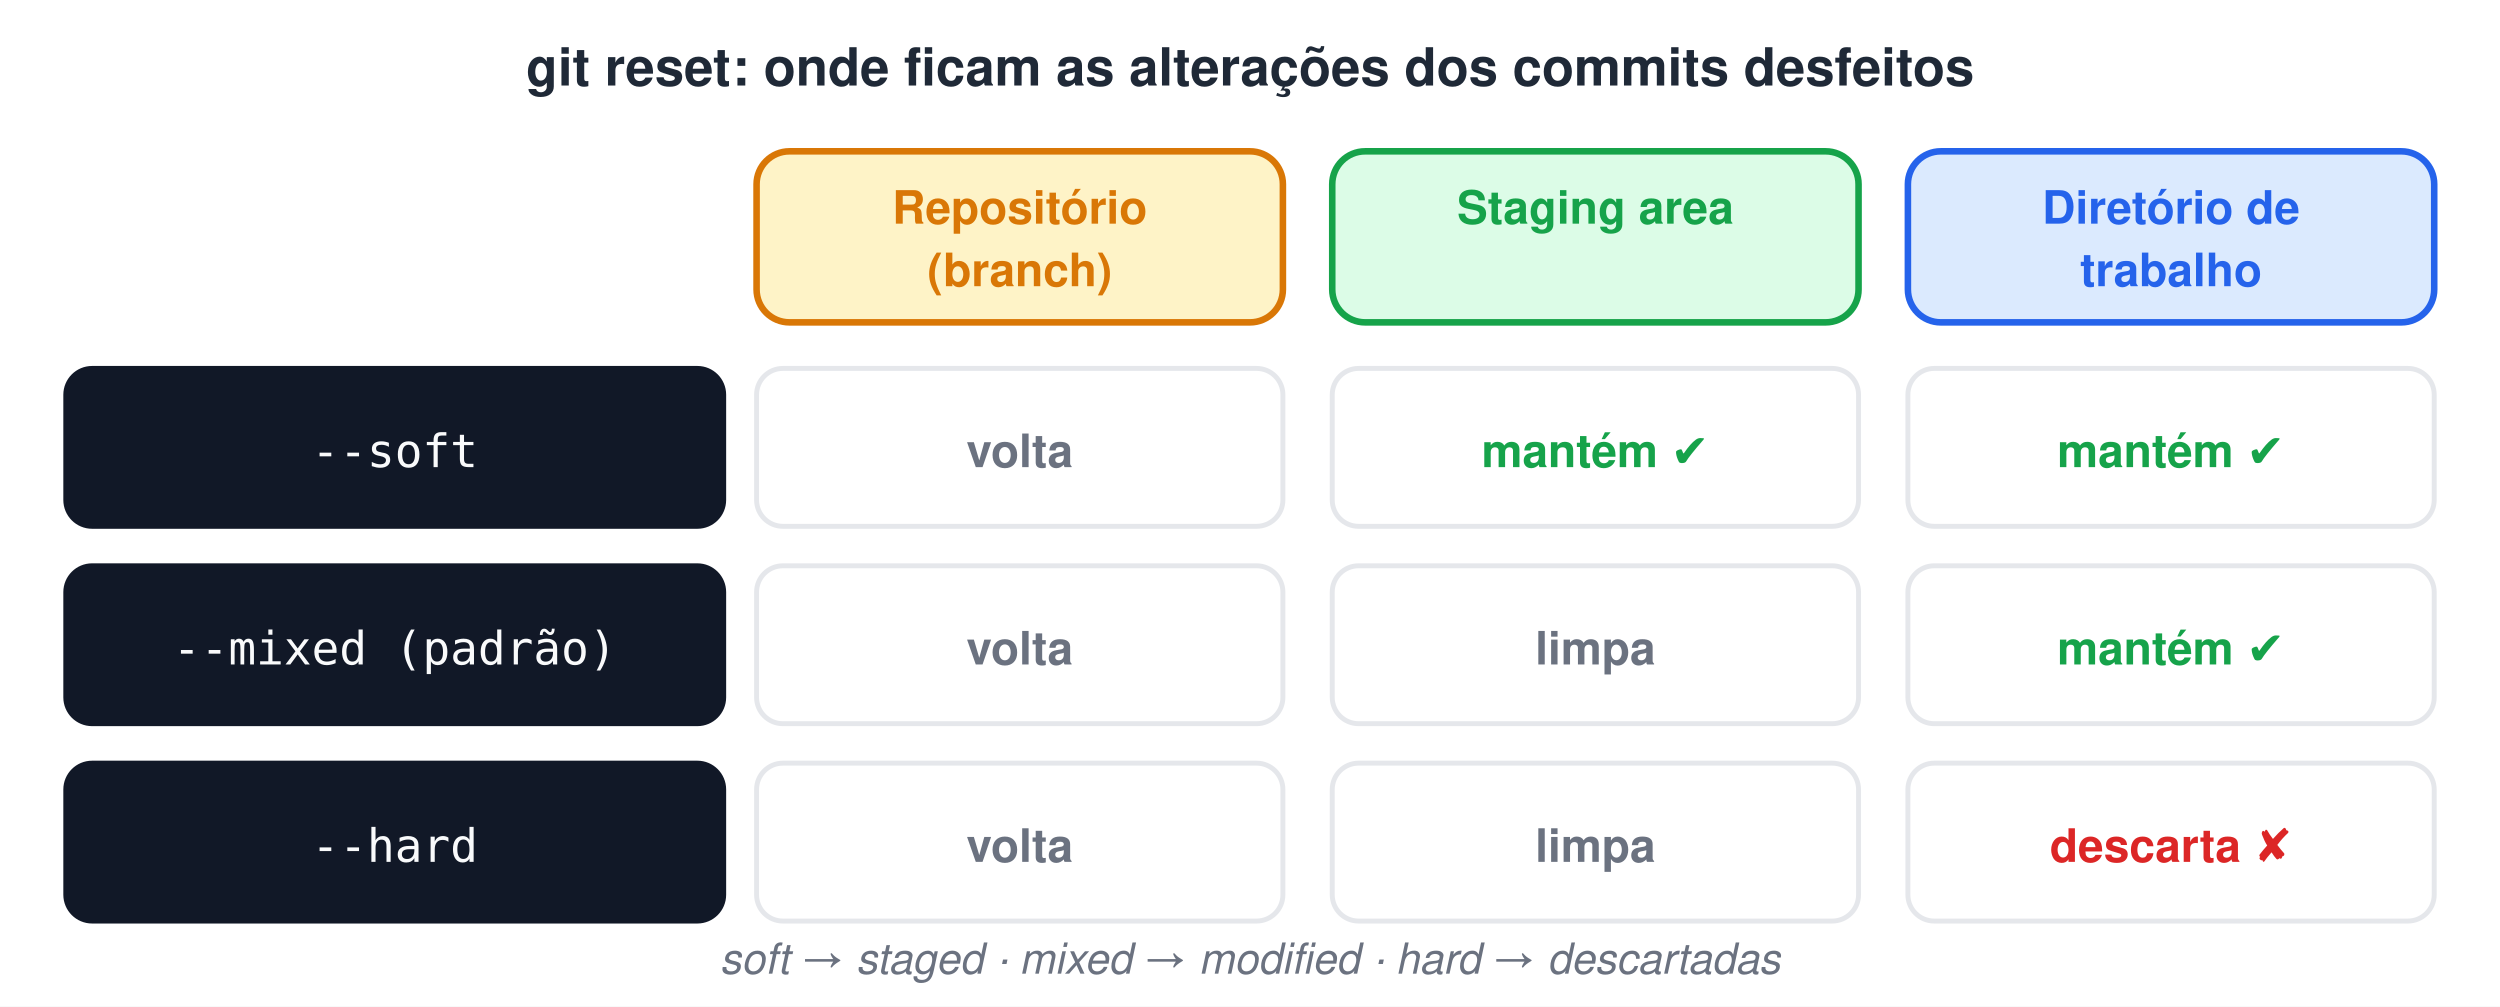
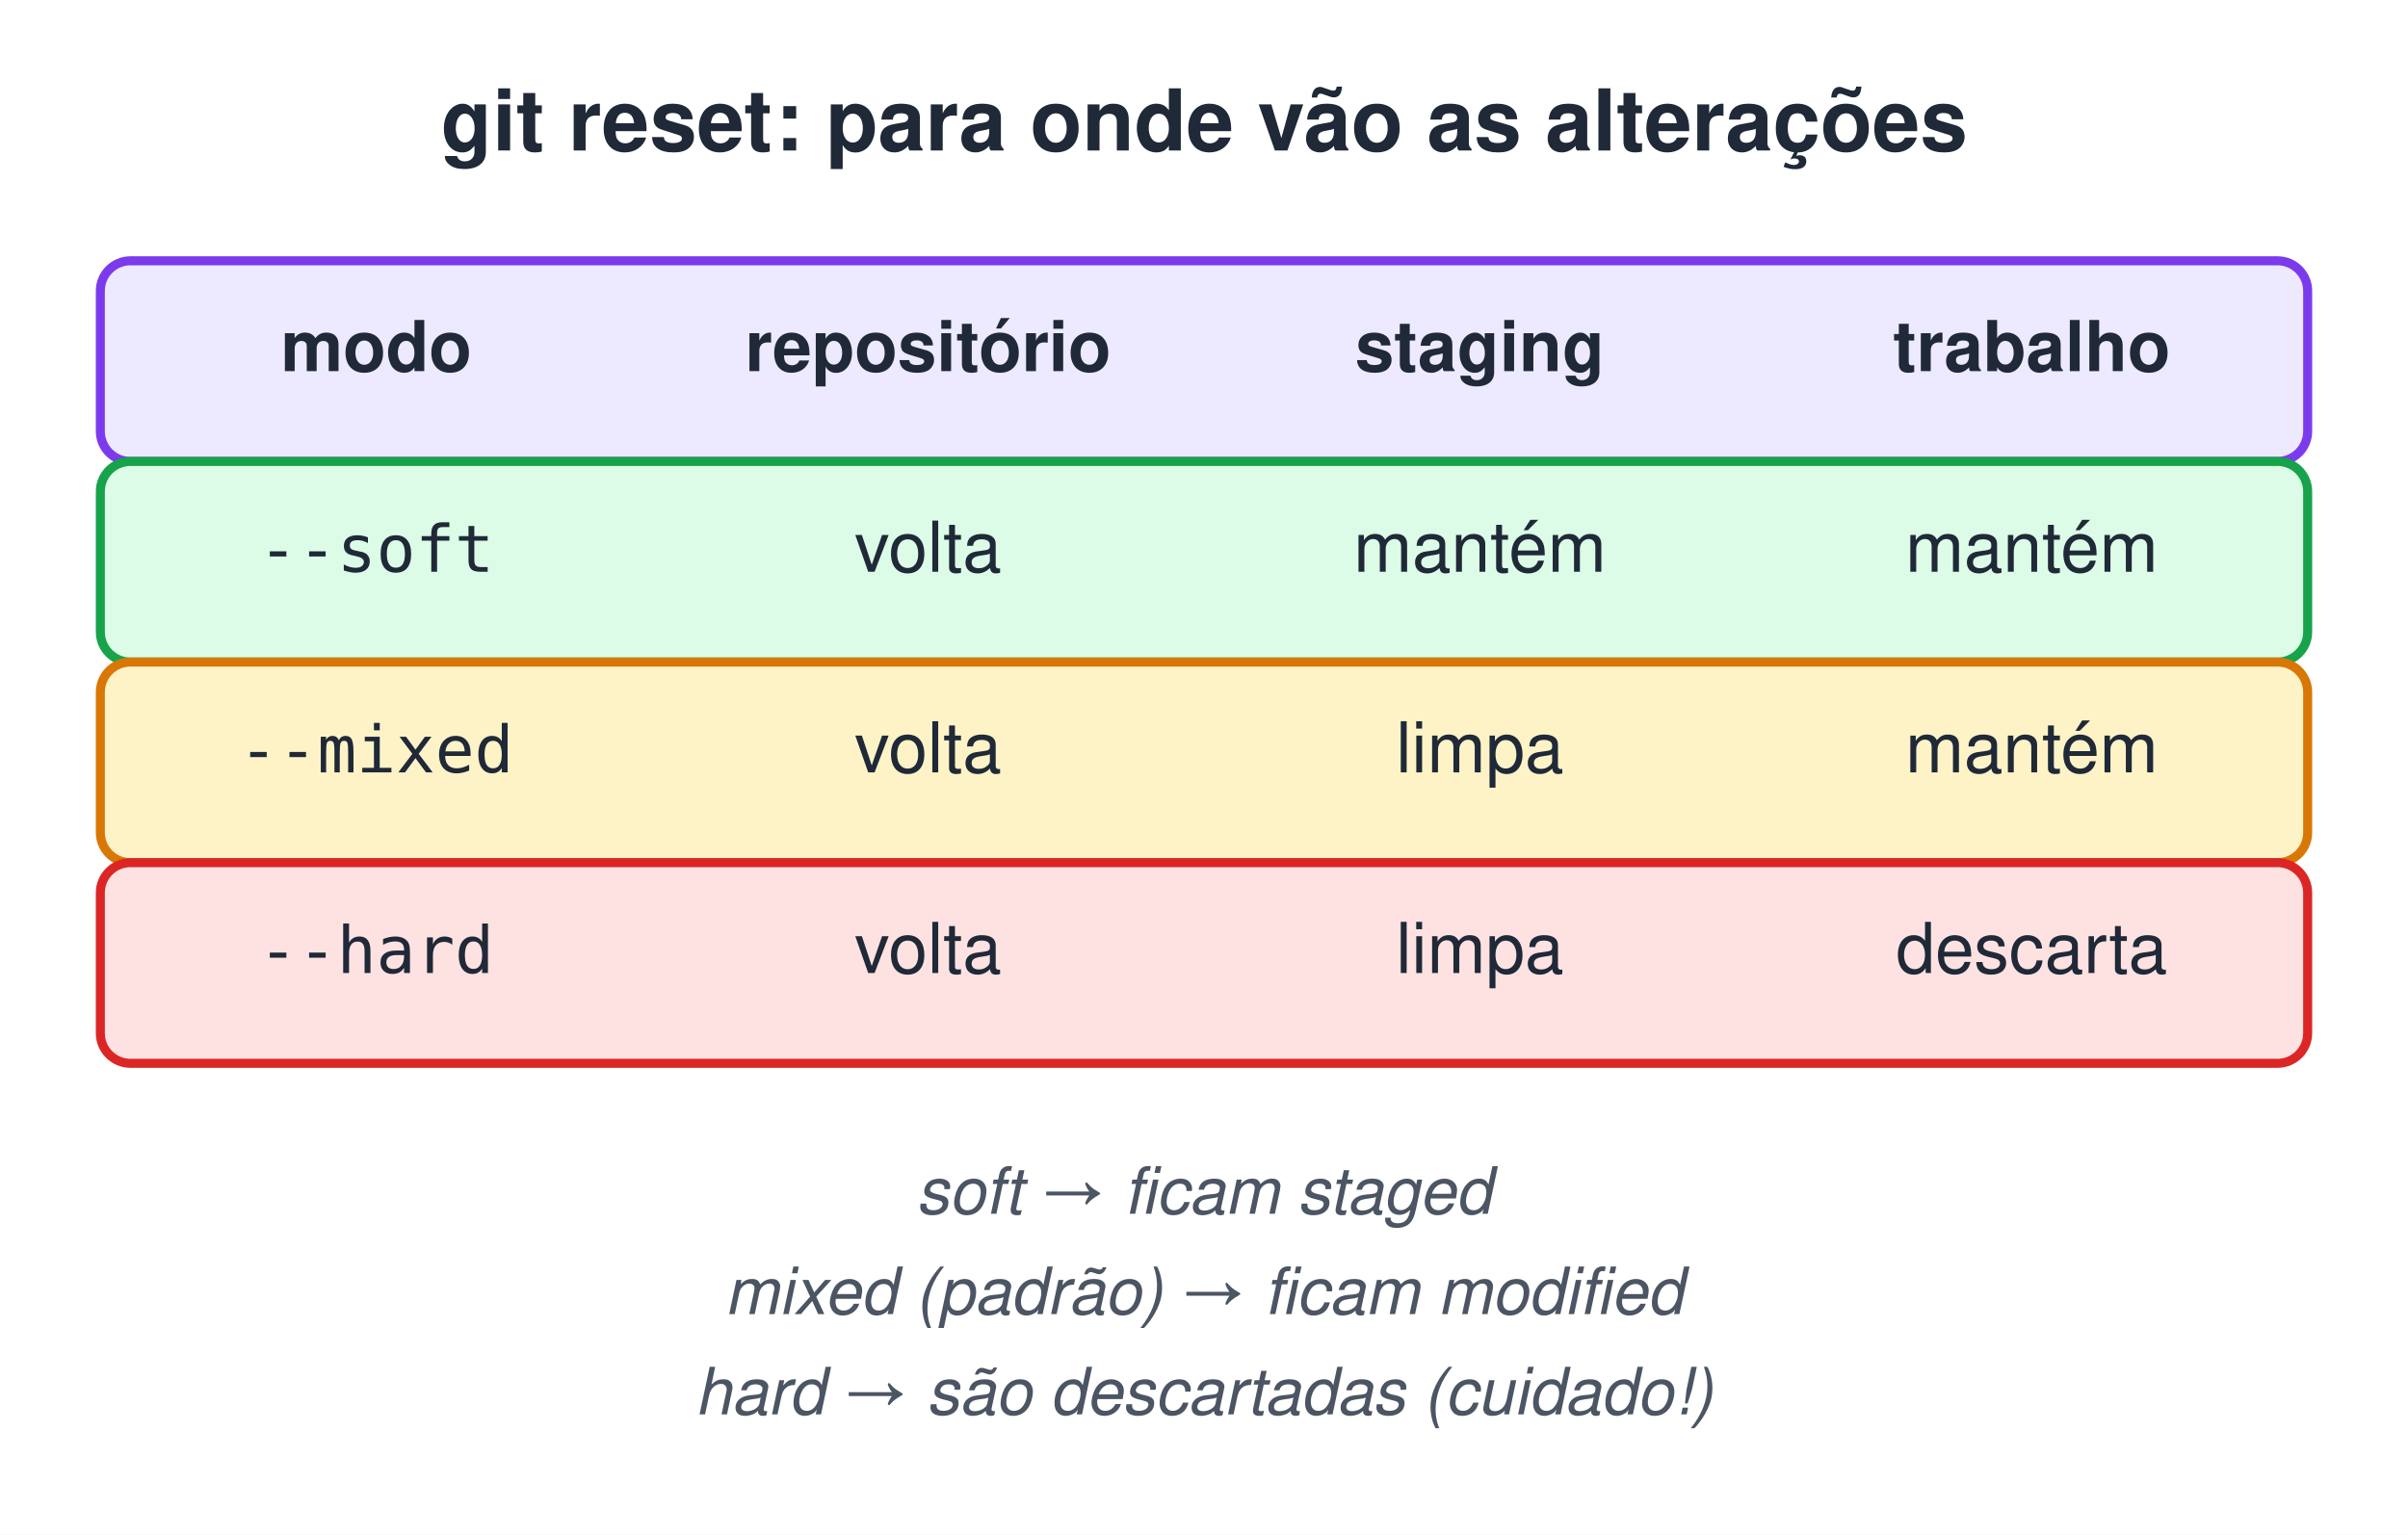
- <svg xmlns="http://www.w3.org/2000/svg" width="760" height="306" viewBox="0 0 760 306">
-   <style>text{font-family:Helvetica, Arial, 'DejaVu Sans', sans-serif}.m{font-family:Menlo, Consolas, 'DejaVu Sans Mono', monospace}</style>
-   <rect width="100%" height="100%" fill="#ffffff" />
-   <text x="380" y="26" font-size="16" font-weight="bold" fill="#1F2937" text-anchor="middle">git reset: onde ficam as alterações dos commits desfeitos</text>
-   <rect x="230" y="46" width="160" height="52" rx="10" fill="#FEF3C7" stroke="#D97706" stroke-width="2" />
-   <text x="310" y="68" font-size="14" font-weight="bold" fill="#D97706" text-anchor="middle">Repositório</text>
-   <text x="310" y="87" font-size="14" font-weight="bold" fill="#D97706" text-anchor="middle">(branch)</text>
-   <rect x="405" y="46" width="160" height="52" rx="10" fill="#DCFCE7" stroke="#16A34A" stroke-width="2" />
-   <text x="485" y="68" font-size="14" font-weight="bold" fill="#16A34A" text-anchor="middle">Staging area</text>
-   <rect x="580" y="46" width="160" height="52" rx="10" fill="#DBEAFE" stroke="#2563EB" stroke-width="2" />
-   <text x="660" y="68" font-size="14" font-weight="bold" fill="#2563EB" text-anchor="middle">Diretório de</text>
-   <text x="660" y="87" font-size="14" font-weight="bold" fill="#2563EB" text-anchor="middle">trabalho</text>
-   <rect x="20" y="112" width="200" height="48" rx="8" fill="#111827" stroke="#111827" stroke-width="1.5" />
-   <text x="120" y="142" class="m" font-size="14" fill="#F9FAFB" text-anchor="middle">--soft</text>
-   <rect x="230" y="112" width="160" height="48" rx="8" fill="#fff" stroke="#E5E7EB" stroke-width="1.5" />
-   <text x="310" y="142" font-size="14" font-weight="bold" fill="#6B7280" text-anchor="middle">volta</text>
-   <rect x="405" y="112" width="160" height="48" rx="8" fill="#fff" stroke="#E5E7EB" stroke-width="1.5" />
-   <text x="485" y="142" font-size="14" font-weight="bold" fill="#16A34A" text-anchor="middle">mantém ✔</text>
-   <rect x="580" y="112" width="160" height="48" rx="8" fill="#fff" stroke="#E5E7EB" stroke-width="1.5" />
-   <text x="660" y="142" font-size="14" font-weight="bold" fill="#16A34A" text-anchor="middle">mantém ✔</text>
-   <rect x="20" y="172" width="200" height="48" rx="8" fill="#111827" stroke="#111827" stroke-width="1.5" />
-   <text x="120" y="202" class="m" font-size="14" fill="#F9FAFB" text-anchor="middle">--mixed (padrão)</text>
-   <rect x="230" y="172" width="160" height="48" rx="8" fill="#fff" stroke="#E5E7EB" stroke-width="1.5" />
-   <text x="310" y="202" font-size="14" font-weight="bold" fill="#6B7280" text-anchor="middle">volta</text>
-   <rect x="405" y="172" width="160" height="48" rx="8" fill="#fff" stroke="#E5E7EB" stroke-width="1.5" />
-   <text x="485" y="202" font-size="14" font-weight="bold" fill="#6B7280" text-anchor="middle">limpa</text>
-   <rect x="580" y="172" width="160" height="48" rx="8" fill="#fff" stroke="#E5E7EB" stroke-width="1.5" />
-   <text x="660" y="202" font-size="14" font-weight="bold" fill="#16A34A" text-anchor="middle">mantém ✔</text>
-   <rect x="20" y="232" width="200" height="48" rx="8" fill="#111827" stroke="#111827" stroke-width="1.5" />
-   <text x="120" y="262" class="m" font-size="14" fill="#F9FAFB" text-anchor="middle">--hard</text>
-   <rect x="230" y="232" width="160" height="48" rx="8" fill="#fff" stroke="#E5E7EB" stroke-width="1.5" />
-   <text x="310" y="262" font-size="14" font-weight="bold" fill="#6B7280" text-anchor="middle">volta</text>
-   <rect x="405" y="232" width="160" height="48" rx="8" fill="#fff" stroke="#E5E7EB" stroke-width="1.5" />
-   <text x="485" y="262" font-size="14" font-weight="bold" fill="#6B7280" text-anchor="middle">limpa</text>
-   <rect x="580" y="232" width="160" height="48" rx="8" fill="#fff" stroke="#E5E7EB" stroke-width="1.5" />
-   <text x="660" y="262" font-size="14" font-weight="bold" fill="#DC2626" text-anchor="middle">descarta ✘</text>
-   <text x="380" y="296" font-size="13" font-style="italic" fill="#6B7280" text-anchor="middle">soft → staged · mixed → modified · hard → descartadas</text>
+ <svg xmlns="http://www.w3.org/2000/svg" width="480" height="306" viewBox="0 0 480 306">
+   <style>text{white-space:pre;font-family:Helvetica,Arial,sans-serif;font-size:14px;fill:#1F2937}.t{font-size:17px;font-weight:bold}.b{font-weight:bold}.m{font-family:Menlo,Consolas,monospace;font-size:13px}.s{font-size:12.5px;fill:#4B5563}.n{font-size:13px;font-style:italic;fill:#4B5563}.c{text-anchor:middle}.r{text-anchor:end}.xB{fill:#DBEAFE;stroke:#2563EB}.xG{fill:#DCFCE7;stroke:#16A34A}.xO{fill:#FEF3C7;stroke:#D97706}.xP{fill:#EDE9FE;stroke:#7C3AED}.xR{fill:#FEE2E2;stroke:#DC2626}.xY{fill:#F3F4F6;stroke:#9CA3AF}.xW{fill:#fff;stroke:#9CA3AF}.xT{fill:#CCFBF1;stroke:#0D9488}.xK{fill:#FCE7F3;stroke:#DB2777}rect,ellipse,polygon{stroke-width:1.8}.l{stroke:#6B7280;stroke-width:1.8;fill:none}.d{stroke-dasharray:5 4}</style>
+   <defs>
+     <marker id="a" viewBox="0 0 10 10" refX="9" refY="5" markerWidth="7" markerHeight="7" orient="auto-start-reverse">
+       <path d="M0,0L10,5L0,10z" fill="#6B7280" />
+     </marker>
+   </defs>
+   <rect width="100%" height="100%" fill="#fff" />
+   <text x="240.0" y="30" class="t c">git reset: para onde vão as alterações</text>
+   <rect x="20" y="52" width="440" height="40" rx="6" class="xP" />
+   <text x="75.0" y="74" class="b c">modo</text>
+   <text x="185.0" y="74" class="b c">repositório</text>
+   <text x="295.0" y="74" class="b c">staging</text>
+   <text x="405.0" y="74" class="b c">trabalho</text>
+   <rect x="20" y="92" width="440" height="40" rx="6" class="xG" />
+   <text x="75.0" y="114" class="m c">--soft</text>
+   <text x="185.0" y="114" class="c">volta</text>
+   <text x="295.0" y="114" class="c">mantém</text>
+   <text x="405.0" y="114" class="c">mantém</text>
+   <rect x="20" y="132" width="440" height="40" rx="6" class="xO" />
+   <text x="75.0" y="154" class="m c">--mixed</text>
+   <text x="185.0" y="154" class="c">volta</text>
+   <text x="295.0" y="154" class="c">limpa</text>
+   <text x="405.0" y="154" class="c">mantém</text>
+   <rect x="20" y="172" width="440" height="40" rx="6" class="xR" />
+   <text x="75.0" y="194" class="m c">--hard</text>
+   <text x="185.0" y="194" class="c">volta</text>
+   <text x="295.0" y="194" class="c">limpa</text>
+   <text x="405.0" y="194" class="c">descarta</text>
+   <text x="240.0" y="242" class="n c">soft → ficam staged</text>
+   <text x="240.0" y="262" class="n c">mixed (padrão) → ficam modified</text>
+   <text x="240.0" y="282" class="n c">hard → são descartadas (cuidado!)</text>
</svg>
